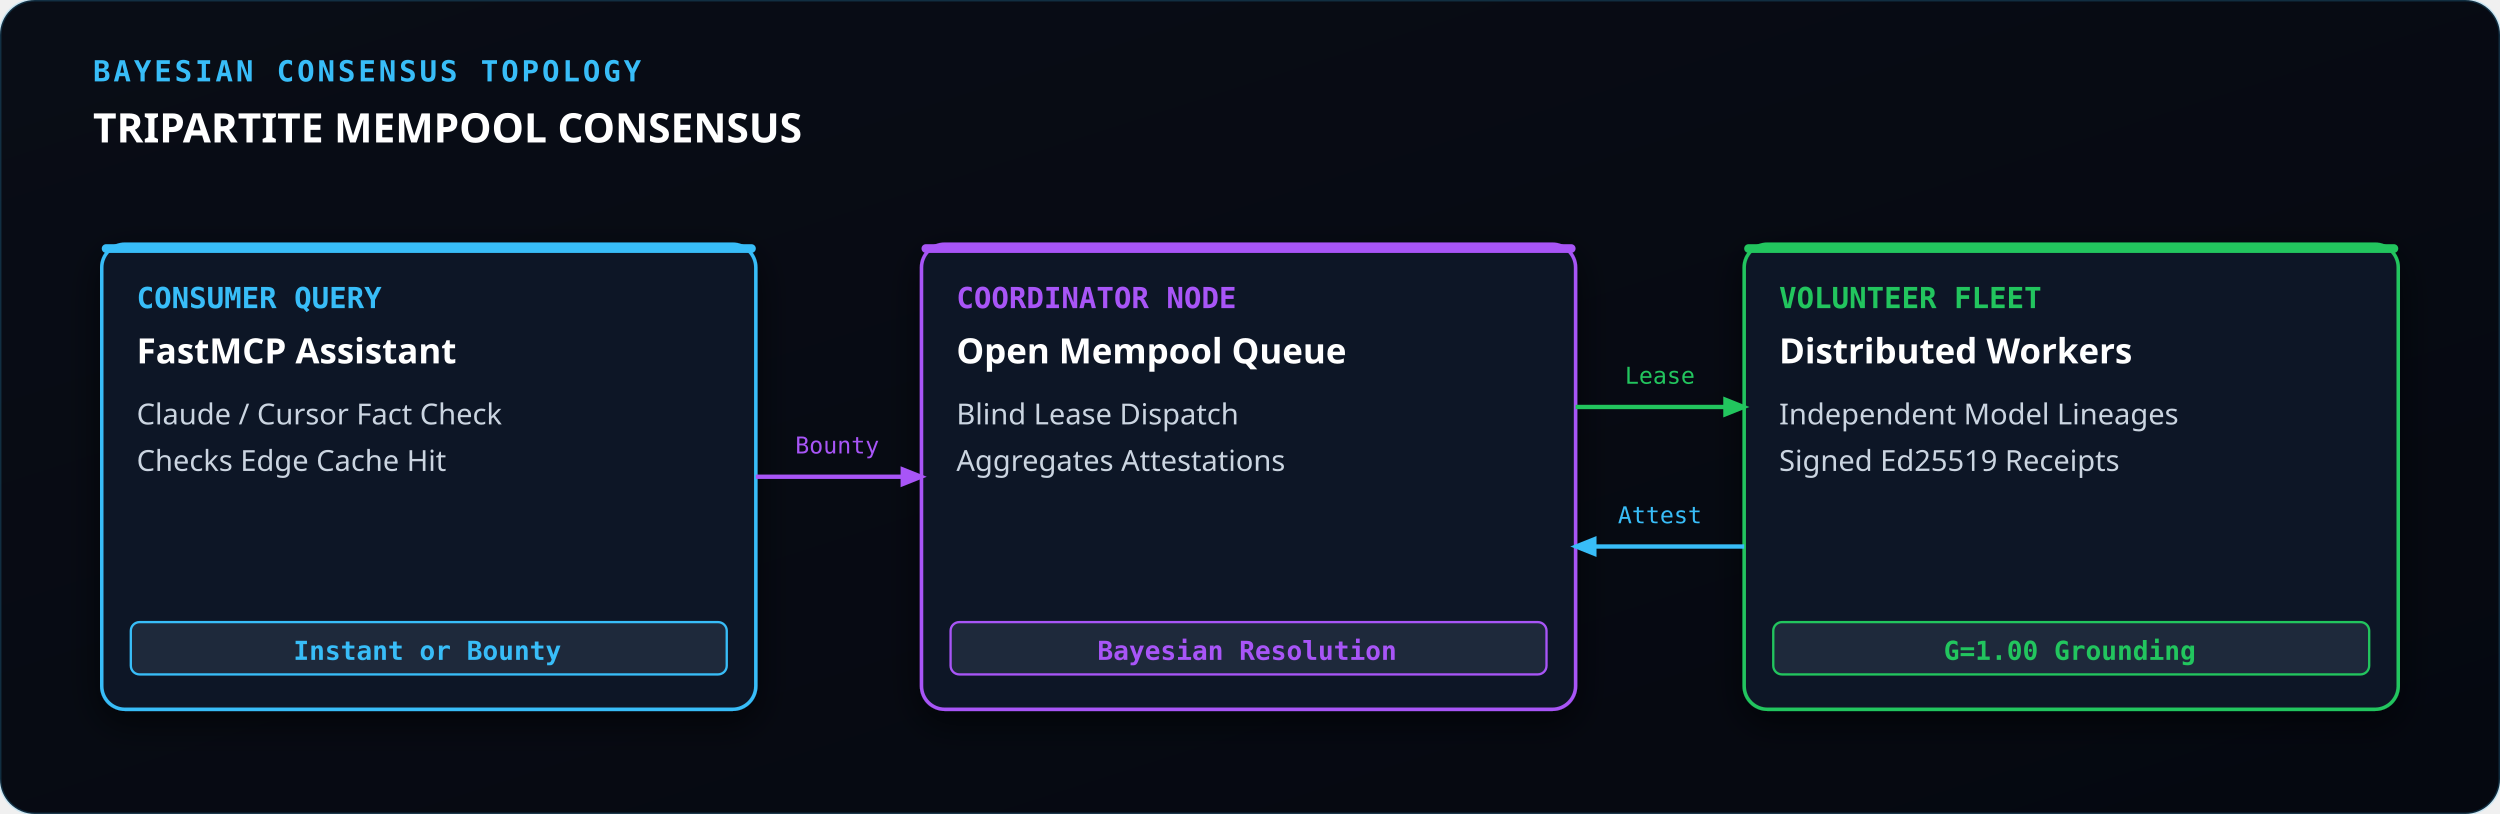
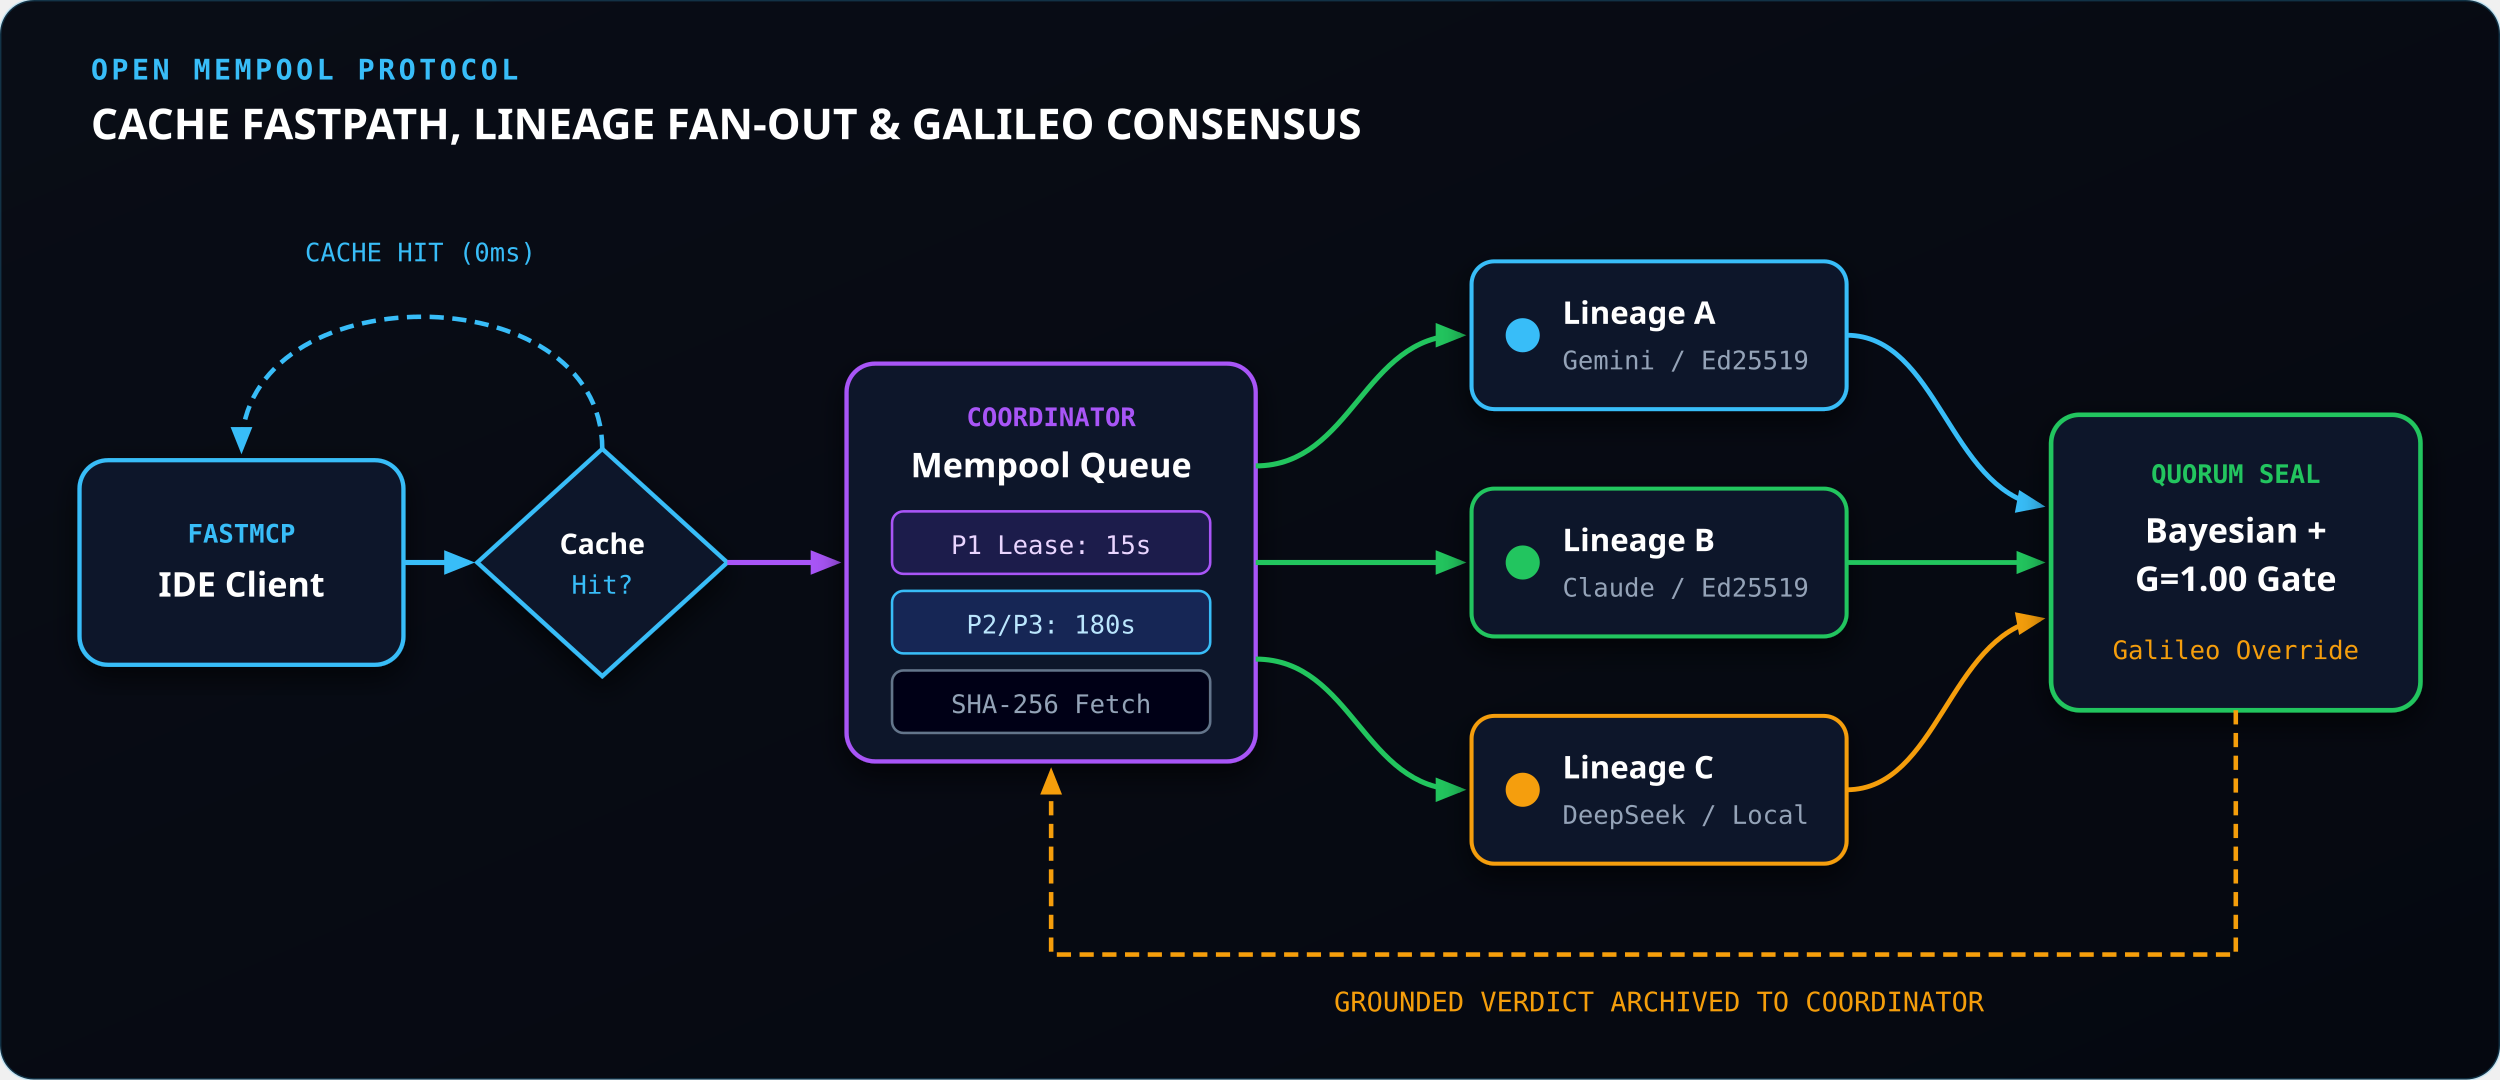
- <svg xmlns="http://www.w3.org/2000/svg" viewBox="0 0 860 280" width="100%" height="auto" style="background: transparent;">
+ <svg xmlns="http://www.w3.org/2000/svg" viewBox="0 0 880 380" width="100%" height="auto" style="background: transparent;">
  <defs>
    <linearGradient id="obsidian-bg" x1="0%" y1="0%" x2="100%" y2="100%">
      <stop offset="0%" stop-color="#090d16" />
      <stop offset="100%" stop-color="#050810" />
    </linearGradient>
-     <filter id="card-shadow" x="-10%" y="-10%" width="120%" height="120%">
-       <feDropShadow dx="0" dy="4" stdDeviation="6" flood-color="#000000" flood-opacity="0.6" />
+     <filter id="node-shadow" x="-15%" y="-15%" width="130%" height="130%">
+       <feDropShadow dx="0" dy="4" stdDeviation="5" flood-color="#000000" flood-opacity="0.65" />
    </filter>
-     <marker id="arrow-cyan" viewBox="0 0 10 10" refX="8" refY="5" markerWidth="6" markerHeight="6" orient="auto-start-reverse">
+     <marker id="arr-cyan" viewBox="0 0 10 10" refX="8" refY="5" markerWidth="6" markerHeight="6" orient="auto">
      <path d="M 0 1 L 10 5 L 0 9 z" fill="#38bdf8" />
    </marker>
-     <marker id="arrow-emerald" viewBox="0 0 10 10" refX="8" refY="5" markerWidth="6" markerHeight="6" orient="auto-start-reverse">
+     <marker id="arr-violet" viewBox="0 0 10 10" refX="8" refY="5" markerWidth="6" markerHeight="6" orient="auto">
+       <path d="M 0 1 L 10 5 L 0 9 z" fill="#a855f7" />
+     </marker>
+     <marker id="arr-emerald" viewBox="0 0 10 10" refX="8" refY="5" markerWidth="6" markerHeight="6" orient="auto">
      <path d="M 0 1 L 10 5 L 0 9 z" fill="#22c55e" />
    </marker>
-     <marker id="arrow-purple" viewBox="0 0 10 10" refX="8" refY="5" markerWidth="6" markerHeight="6" orient="auto-start-reverse">
-       <path d="M 0 1 L 10 5 L 0 9 z" fill="#a855f7" />
+     <marker id="arr-amber" viewBox="0 0 10 10" refX="8" refY="5" markerWidth="6" markerHeight="6" orient="auto">
+       <path d="M 0 1 L 10 5 L 0 9 z" fill="#f59e0b" />
    </marker>
  </defs>
-   <rect width="860" height="280" rx="12" fill="url(#obsidian-bg)" stroke="rgba(56, 189, 248, 0.2)" stroke-width="1.0" />
-   <text x="32" y="28" fill="#38bdf8" font-size="10" font-family="monospace" font-weight="bold" letter-spacing="0.1em">BAYESIAN CONSENSUS TOPOLOGY</text>
-   <text x="32" y="49" fill="#ffffff" font-size="14" font-family="sans-serif" font-weight="bold">TRIPARTITE MEMPOOL CONSENSUS</text>
-   <rect x="35" y="84" width="225" height="160" rx="8" fill="#111827" stroke="#38bdf8" stroke-width="1.2" filter="url(#card-shadow)" />
-   <rect x="35" y="84" width="225" height="3" rx="1.5" fill="#38bdf8" stroke="none" />
-   <text x="47" y="106" fill="#38bdf8" font-size="10" font-family="monospace" font-weight="bold">CONSUMER QUERY</text>
-   <text x="47" y="125" fill="#ffffff" font-size="12" font-family="sans-serif" font-weight="bold">FastMCP Assistant</text>
-   <text x="47" y="146" fill="#cbd5e1" font-size="10" font-family="sans-serif">Claude / Cursor Fact Check</text>
-   <text x="47" y="162" fill="#cbd5e1" font-size="10" font-family="sans-serif">Checks Edge Cache Hit</text>
-   <rect x="45" y="214" width="205" height="18" rx="3" fill="#1e293b" stroke="#38bdf8" stroke-width="0.8" />
-   <text x="147" y="227" fill="#38bdf8" font-size="9" font-family="monospace" font-weight="bold" text-anchor="middle">Instant or Bounty</text>
-   <rect x="317" y="84" width="225" height="160" rx="8" fill="#111827" stroke="#a855f7" stroke-width="1.2" filter="url(#card-shadow)" />
-   <rect x="317" y="84" width="225" height="3" rx="1.5" fill="#a855f7" stroke="none" />
-   <text x="329" y="106" fill="#a855f7" font-size="10" font-family="monospace" font-weight="bold">COORDINATOR NODE</text>
-   <text x="329" y="125" fill="#ffffff" font-size="12" font-family="sans-serif" font-weight="bold">Open Mempool Queue</text>
-   <text x="329" y="146" fill="#cbd5e1" font-size="10" font-family="sans-serif">Blind Lease Dispatch</text>
-   <text x="329" y="162" fill="#cbd5e1" font-size="10" font-family="sans-serif">Aggregates Attestations</text>
-   <rect x="327" y="214" width="205" height="18" rx="3" fill="#1e293b" stroke="#a855f7" stroke-width="0.8" />
-   <text x="429" y="227" fill="#a855f7" font-size="9" font-family="monospace" font-weight="bold" text-anchor="middle">Bayesian Resolution</text>
-   <rect x="600" y="84" width="225" height="160" rx="8" fill="#111827" stroke="#22c55e" stroke-width="1.2" filter="url(#card-shadow)" />
-   <rect x="600" y="84" width="225" height="3" rx="1.5" fill="#22c55e" stroke="none" />
-   <text x="612" y="106" fill="#22c55e" font-size="10" font-family="monospace" font-weight="bold">VOLUNTEER FLEET</text>
-   <text x="612" y="125" fill="#ffffff" font-size="12" font-family="sans-serif" font-weight="bold">Distributed Workers</text>
-   <text x="612" y="146" fill="#cbd5e1" font-size="10" font-family="sans-serif">Independent Model Lineages</text>
-   <text x="612" y="162" fill="#cbd5e1" font-size="10" font-family="sans-serif">Signed Ed25519 Receipts</text>
-   <rect x="610" y="214" width="205" height="18" rx="3" fill="#1e293b" stroke="#22c55e" stroke-width="0.8" />
-   <text x="712" y="227" fill="#22c55e" font-size="9" font-family="monospace" font-weight="bold" text-anchor="middle">G=1.00 Grounding</text>
-   <line x1="260" y1="164" x2="317" y2="164" stroke="#a855f7" stroke-width="1.5" marker-end="url(#arrow-purple)" />
-   <text x="288" y="156" fill="#a855f7" font-size="8" font-family="monospace" text-anchor="middle">Bounty</text>
-   <line x1="542" y1="140" x2="600" y2="140" stroke="#22c55e" stroke-width="1.5" marker-end="url(#arrow-emerald)" />
-   <text x="571" y="132" fill="#22c55e" font-size="8" font-family="monospace" text-anchor="middle">Lease</text>
-   <line x1="600" y1="188" x2="542" y2="188" stroke="#38bdf8" stroke-width="1.5" marker-end="url(#arrow-cyan)" />
-   <text x="571" y="180" fill="#38bdf8" font-size="8" font-family="monospace" text-anchor="middle">Attest</text>
+   <rect width="880" height="380" rx="12" fill="url(#obsidian-bg)" stroke="rgba(56, 189, 248, 0.22)" stroke-width="1" />
+   <text x="32" y="28" fill="#38bdf8" font-size="10" font-family="monospace" font-weight="bold" letter-spacing="0.12em">OPEN MEMPOOL PROTOCOL</text>
+   <text x="32" y="49" fill="#ffffff" font-size="15" font-family="sans-serif" font-weight="bold">CACHE FASTPATH, LINEAGE FAN-OUT &amp; GALILEO CONSENSUS</text>
+   <g filter="url(#node-shadow)">
+     <rect x="28" y="162" width="114" height="72" rx="10" fill="#0f172a" stroke="#38bdf8" stroke-width="1.5" />
+     <text x="85" y="191" fill="#38bdf8" font-size="9" font-family="monospace" font-weight="bold" text-anchor="middle">FASTMCP</text>
+     <text x="85" y="210" fill="#ffffff" font-size="12" font-family="sans-serif" font-weight="bold" text-anchor="middle">IDE Client</text>
+   </g>
+   <g filter="url(#node-shadow)">
+     <polygon points="212,158 256,198 212,238 168,198" fill="#0f172a" stroke="#38bdf8" stroke-width="1.5" />
+     <text x="212" y="195" fill="#ffffff" font-size="10" font-family="sans-serif" font-weight="bold" text-anchor="middle">Cache</text>
+     <text x="212" y="209" fill="#38bdf8" font-size="9" font-family="monospace" text-anchor="middle">Hit?</text>
+   </g>
+   <path d="M 212 158 C 212 96, 85 96, 85 158" fill="none" stroke="#38bdf8" stroke-width="1.6" stroke-dasharray="5 3" marker-end="url(#arr-cyan)" />
+   <text x="148" y="92" fill="#38bdf8" font-size="9" font-family="monospace" text-anchor="middle">CACHE HIT (0ms)</text>
+   <line x1="142" y1="198" x2="165" y2="198" stroke="#38bdf8" stroke-width="1.8" marker-end="url(#arr-cyan)" />
+   <line x1="256" y1="198" x2="294" y2="198" stroke="#a855f7" stroke-width="1.8" marker-end="url(#arr-violet)" />
+   <g filter="url(#node-shadow)">
+     <rect x="298" y="128" width="144" height="140" rx="10" fill="#0f172a" stroke="#a855f7" stroke-width="1.5" />
+     <text x="370" y="150" fill="#a855f7" font-size="9" font-family="monospace" font-weight="bold" text-anchor="middle">COORDINATOR</text>
+     <text x="370" y="168" fill="#ffffff" font-size="12" font-family="sans-serif" font-weight="bold" text-anchor="middle">Mempool Queue</text>
+     <rect x="314" y="180" width="112" height="22" rx="4" fill="#1e1b4b" stroke="#a855f7" stroke-width="0.9" />
+     <text x="370" y="195" fill="#e9d5ff" font-size="9" font-family="monospace" text-anchor="middle">P1 Lease: 15s</text>
+     <rect x="314" y="208" width="112" height="22" rx="4" fill="#172554" stroke="#38bdf8" stroke-width="0.9" />
+     <text x="370" y="223" fill="#bae6fd" font-size="9" font-family="monospace" text-anchor="middle">P2/P3: 180s</text>
+     <rect x="314" y="236" width="112" height="22" rx="4" fill="#020617" stroke="#64748b" stroke-width="0.9" />
+     <text x="370" y="251" fill="#94a3b8" font-size="9" font-family="monospace" text-anchor="middle">SHA-256 Fetch</text>
+   </g>
+   <path d="M 442 164 C 476 164, 480 118, 514 118" fill="none" stroke="#22c55e" stroke-width="1.8" marker-end="url(#arr-emerald)" />
+   <line x1="442" y1="198" x2="514" y2="198" stroke="#22c55e" stroke-width="1.8" marker-end="url(#arr-emerald)" />
+   <path d="M 442 232 C 476 232, 480 278, 514 278" fill="none" stroke="#22c55e" stroke-width="1.8" marker-end="url(#arr-emerald)" />
+   <g filter="url(#node-shadow)">
+     <rect x="518" y="92" width="132" height="52" rx="8" fill="#0f172a" stroke="#38bdf8" stroke-width="1.4" />
+     <circle cx="536" cy="118" r="6" fill="#38bdf8" />
+     <text x="550" y="114" fill="#ffffff" font-size="11" font-family="sans-serif" font-weight="bold">Lineage A</text>
+     <text x="550" y="130" fill="#94a3b8" font-size="9" font-family="monospace">Gemini / Ed25519</text>
+     <rect x="518" y="172" width="132" height="52" rx="8" fill="#0f172a" stroke="#22c55e" stroke-width="1.4" />
+     <circle cx="536" cy="198" r="6" fill="#22c55e" />
+     <text x="550" y="194" fill="#ffffff" font-size="11" font-family="sans-serif" font-weight="bold">Lineage B</text>
+     <text x="550" y="210" fill="#94a3b8" font-size="9" font-family="monospace">Claude / Ed25519</text>
+     <rect x="518" y="252" width="132" height="52" rx="8" fill="#0f172a" stroke="#f59e0b" stroke-width="1.4" />
+     <circle cx="536" cy="278" r="6" fill="#f59e0b" />
+     <text x="550" y="274" fill="#ffffff" font-size="11" font-family="sans-serif" font-weight="bold">Lineage C</text>
+     <text x="550" y="290" fill="#94a3b8" font-size="9" font-family="monospace">DeepSeek / Local</text>
+   </g>
+   <path d="M 650 118 C 682 118, 686 172, 718 178" fill="none" stroke="#38bdf8" stroke-width="1.7" marker-end="url(#arr-cyan)" />
+   <line x1="650" y1="198" x2="718" y2="198" stroke="#22c55e" stroke-width="1.7" marker-end="url(#arr-emerald)" />
+   <path d="M 650 278 C 682 278, 686 224, 718 218" fill="none" stroke="#f59e0b" stroke-width="1.7" marker-end="url(#arr-amber)" />
+   <g filter="url(#node-shadow)">
+     <rect x="722" y="146" width="130" height="104" rx="10" fill="#0f172a" stroke="#22c55e" stroke-width="1.6" />
+     <text x="787" y="170" fill="#22c55e" font-size="9" font-family="monospace" font-weight="bold" text-anchor="middle">QUORUM SEAL</text>
+     <text x="787" y="191" fill="#ffffff" font-size="12" font-family="sans-serif" font-weight="bold" text-anchor="middle">Bayesian +</text>
+     <text x="787" y="208" fill="#ffffff" font-size="12" font-family="sans-serif" font-weight="bold" text-anchor="middle">G=1.00 Gate</text>
+     <text x="787" y="232" fill="#f59e0b" font-size="9" font-family="monospace" text-anchor="middle">Galileo Override</text>
+   </g>
+   <path d="M 787 250 L 787 336 L 370 336 L 370 272" fill="none" stroke="#f59e0b" stroke-width="1.6" stroke-dasharray="5 3" marker-end="url(#arr-amber)" />
+   <text x="584" y="356" fill="#f59e0b" font-size="9.5" font-family="monospace" text-anchor="middle">GROUNDED VERDICT ARCHIVED TO COORDINATOR</text>
</svg>
